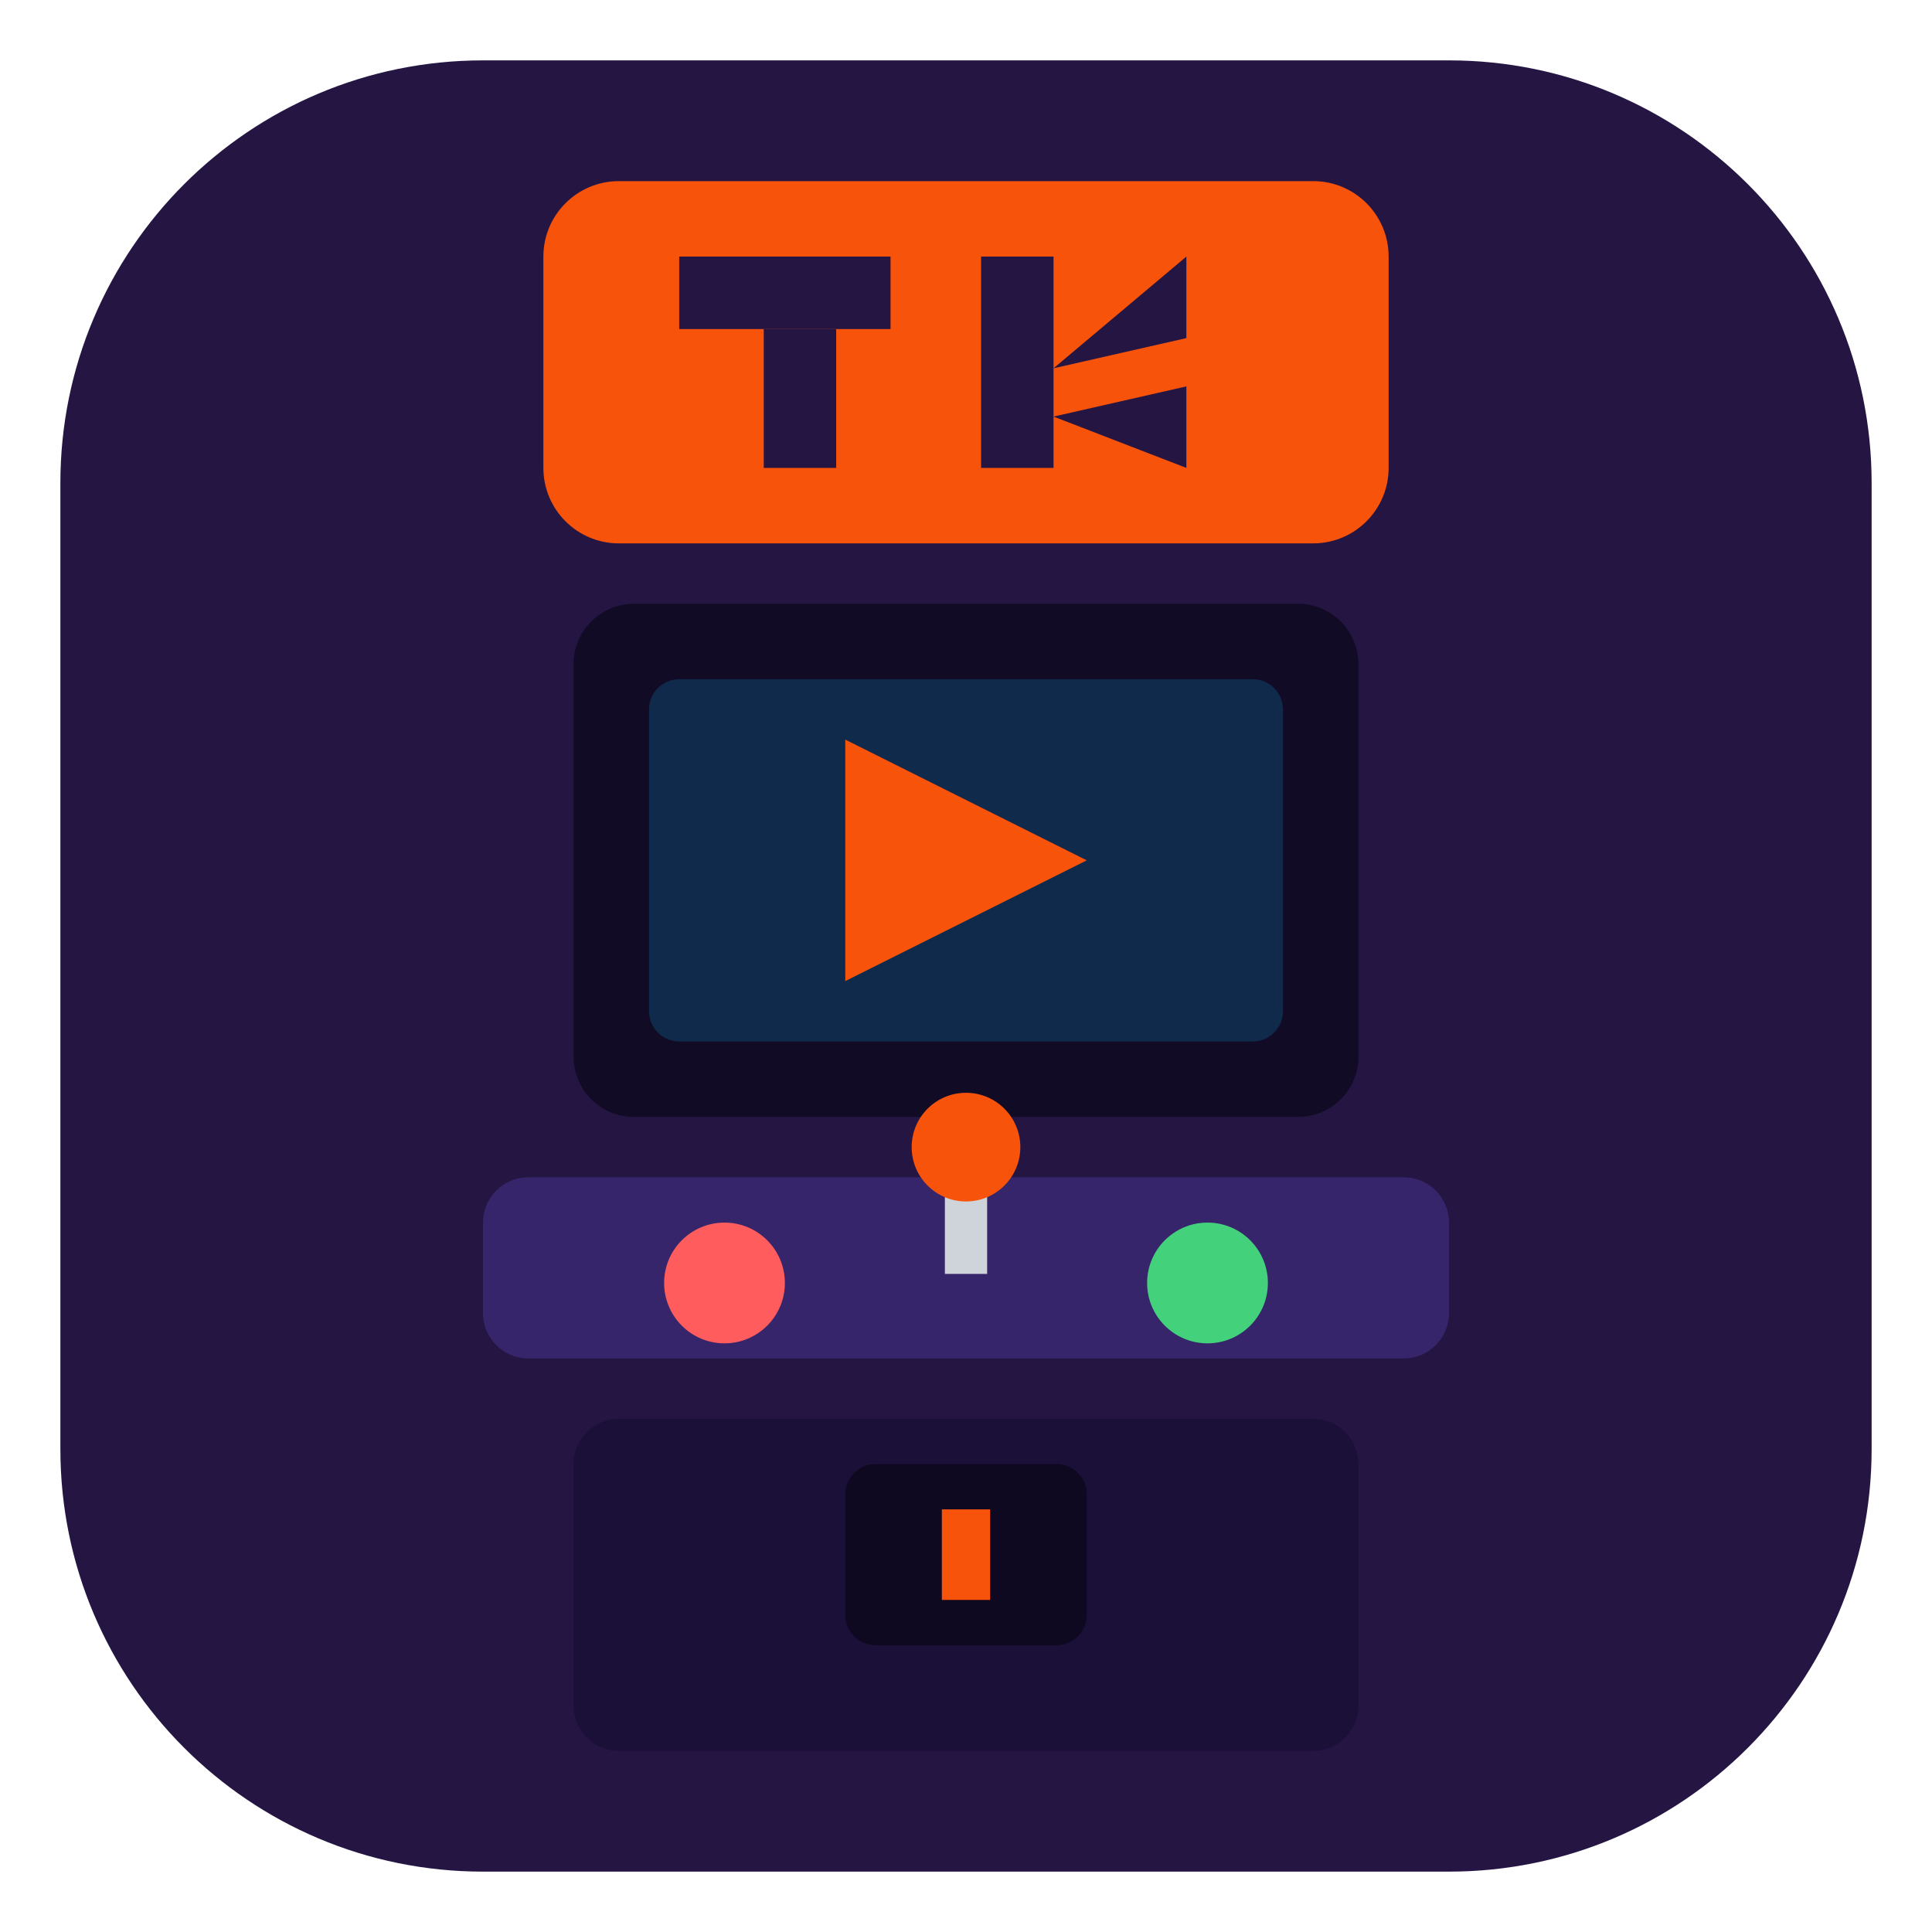
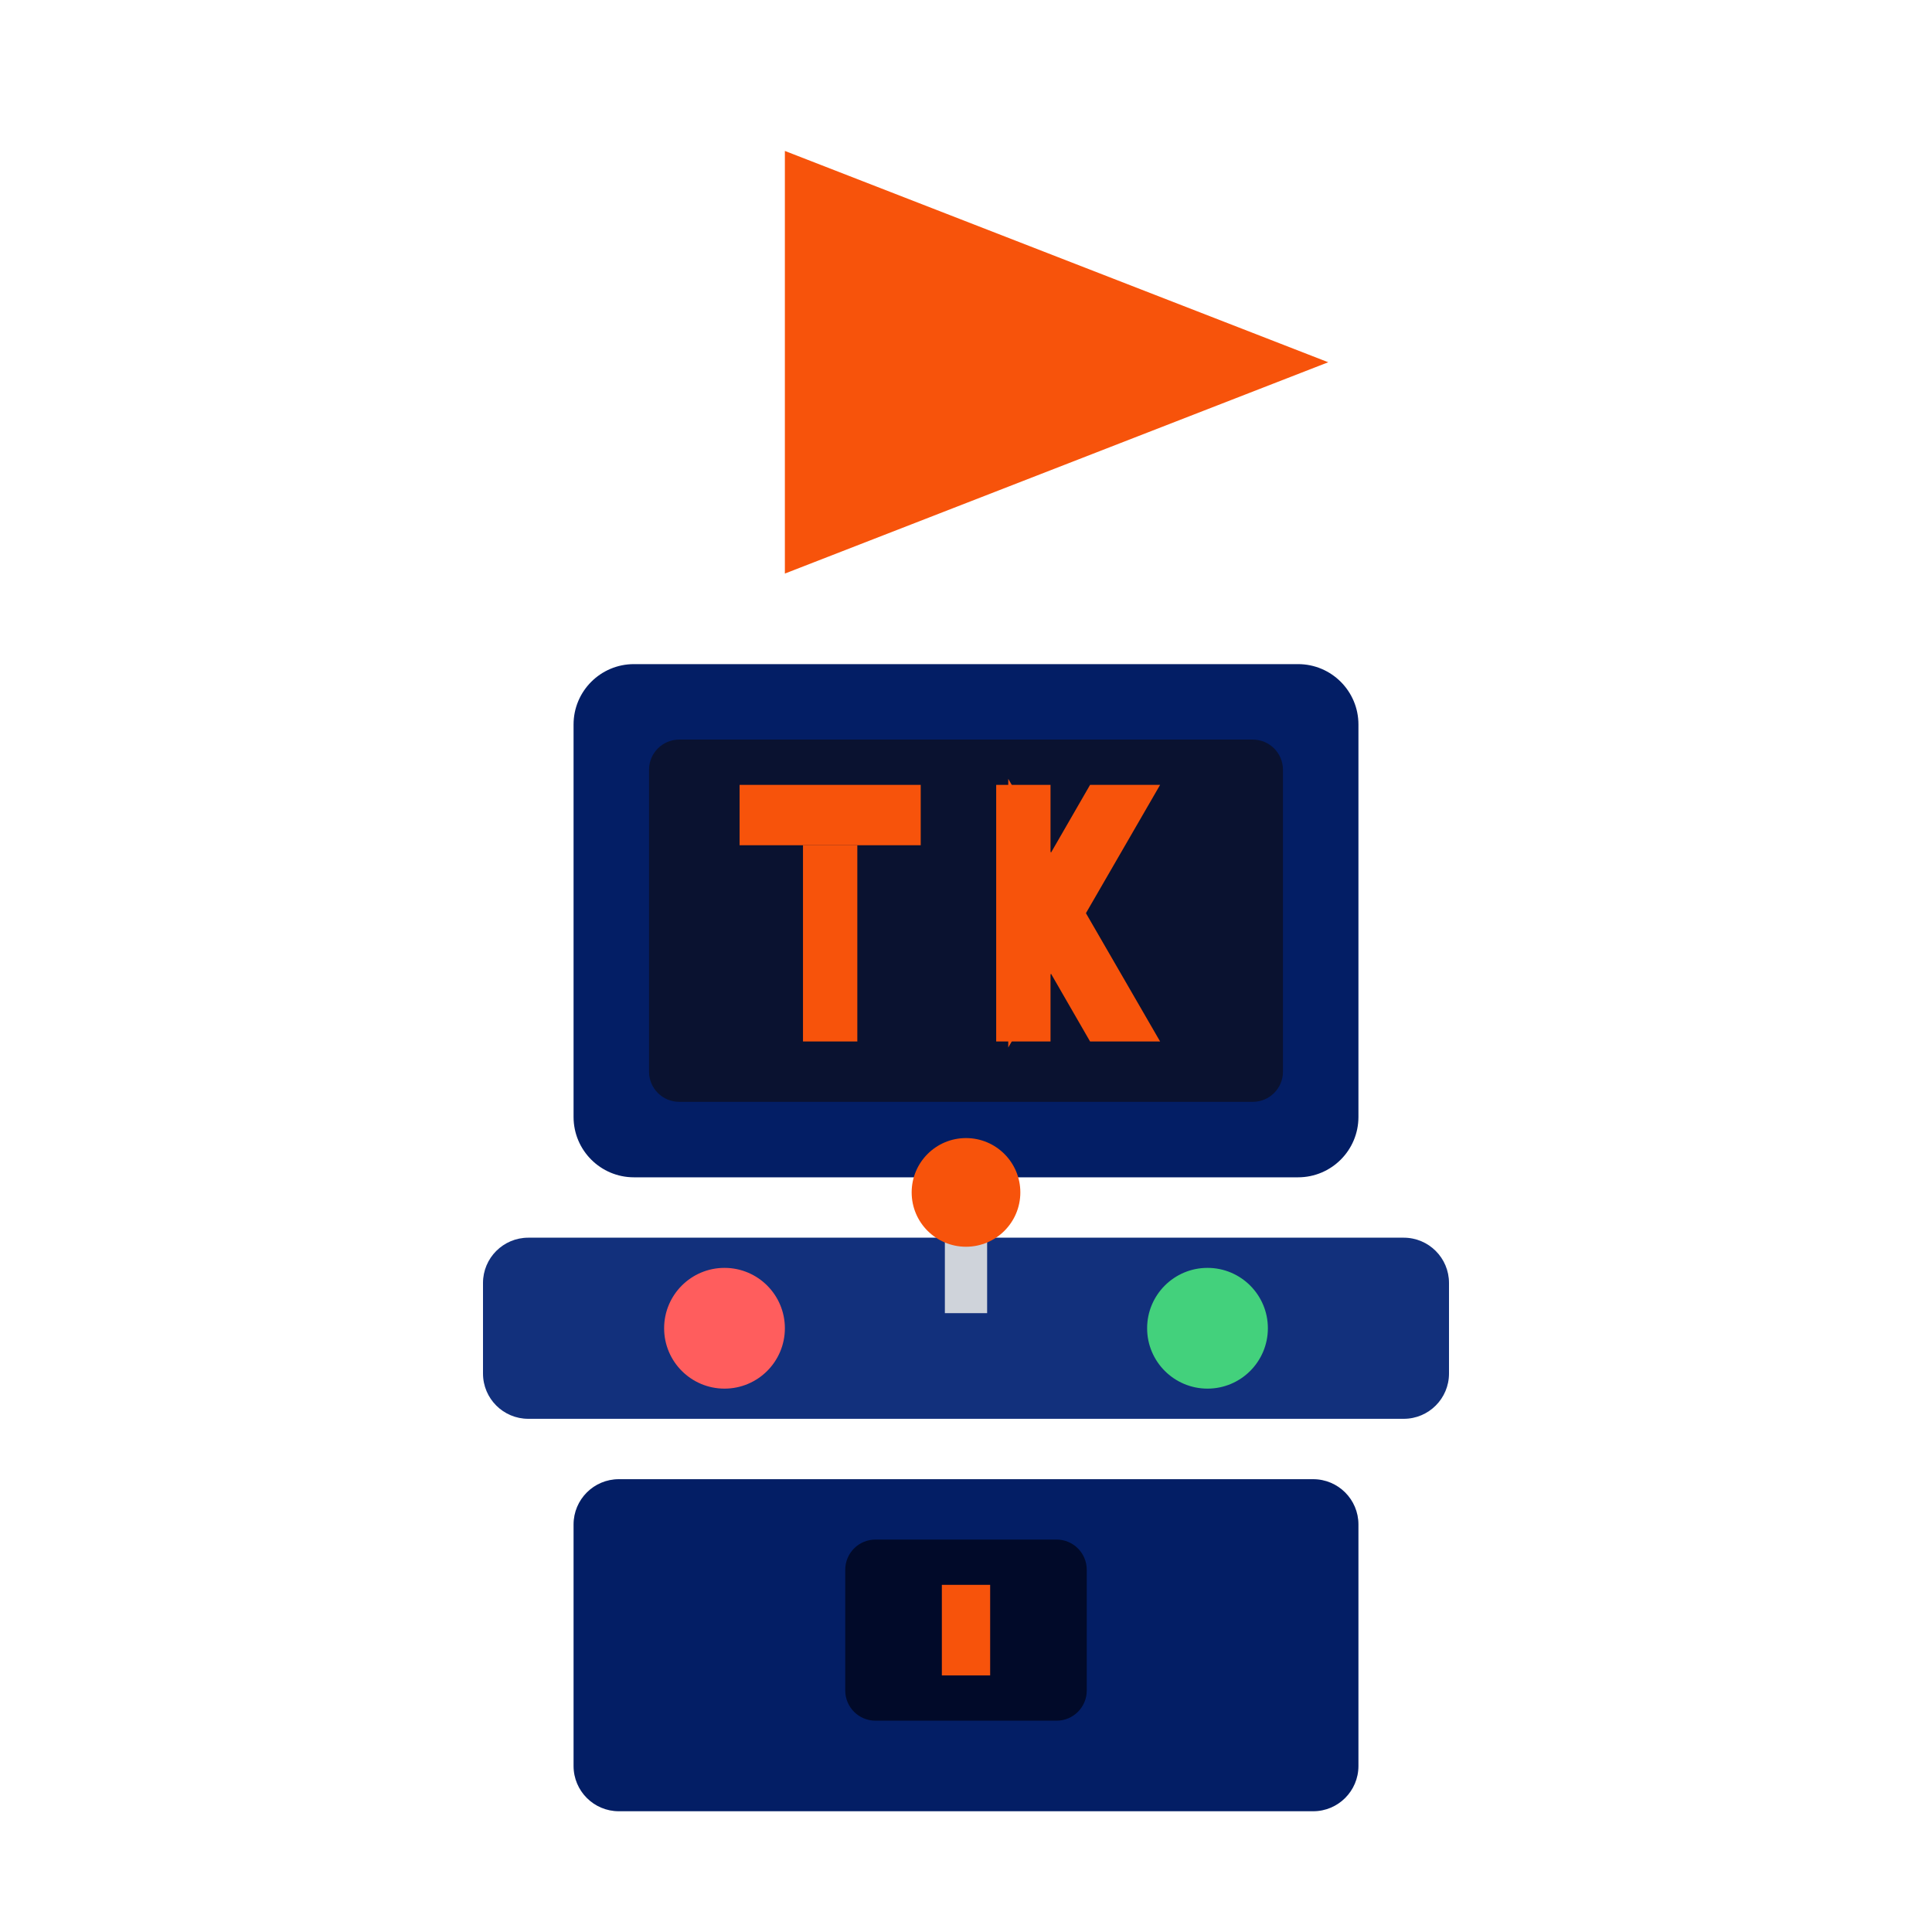
<svg xmlns="http://www.w3.org/2000/svg" viewBox="0 0 64 64">
-   <rect x="2" y="2" width="60" height="60" rx="14" fill="#241543" />
-   <rect x="18" y="6" width="28" height="12" rx="2.5" fill="#f7530b" />
-   <rect x="22.5" y="8.5" width="7" height="2.4" fill="#241543" />
-   <rect x="25.3" y="10.9" width="2.4" height="4.6" fill="#241543" />
-   <rect x="32.5" y="8.5" width="2.4" height="7" fill="#241543" />
-   <polygon points="34.9,12.2 39.3,8.5 39.3,11.2" fill="#241543" />
-   <polygon points="34.9,13.8 39.3,15.5 39.3,12.8" fill="#241543" />
-   <rect x="19" y="20" width="26" height="17" rx="2" fill="#120b26" />
-   <rect x="21.5" y="22.5" width="21" height="12" rx="1" fill="#0f2a4a" />
-   <path d="M28 24.5 L28 32.5 L36 28.5 Z" fill="#f7530b" />
-   <rect x="16" y="39" width="32" height="6" rx="1.5" fill="#37256b" />
-   <circle cx="24" cy="42.5" r="2" fill="#ff5d5d" />
-   <circle cx="40" cy="42.5" r="2" fill="#43d17c" />
-   <rect x="31.3" y="38.8" width="1.4" height="3.4" fill="#cfd3da" />
-   <circle cx="32" cy="38" r="1.8" fill="#f7530b" />
-   <rect x="19" y="47" width="26" height="11" rx="1.5" fill="#1b1038" />
-   <rect x="28" y="48.5" width="8" height="6" rx="1" fill="#0e0820" />
-   <rect x="31.2" y="50" width="1.6" height="3" fill="#f7530b" />
+   <polygon points="26,5 26,19 44,12" fill="#f7530b" />
+   <rect x="19" y="22" width="26" height="17" rx="2" fill="#031e65" />
+   <rect x="21.5" y="24.5" width="21" height="12" rx="1" fill="#0a1230" />
+   <rect x="24.5" y="26" width="6" height="2" fill="#f7530b" />
+   <rect x="26.6" y="28" width="1.8" height="6.5" fill="#f7530b" />
+   <rect x="33" y="26" width="1.8" height="8.5" fill="#f7530b" />
+   <polygon points="33.4,30.7 36.11,26 38.43,26 33.4,34.7" fill="#f7530b" />
+   <polygon points="33.4,29.8 36.11,34.5 38.43,34.5 33.4,25.8" fill="#f7530b" />
+   <rect x="16" y="41" width="32" height="6" rx="1.5" fill="#12307c" />
+   <circle cx="24" cy="44" r="2" fill="#ff5d5d" />
+   <circle cx="40" cy="44" r="2" fill="#43d17c" />
+   <rect x="31.3" y="40.3" width="1.4" height="3.2" fill="#cfd3da" />
+   <circle cx="32" cy="39.5" r="1.8" fill="#f7530b" />
+   <rect x="19" y="49" width="26" height="11" rx="1.5" fill="#031e65" />
+   <rect x="28" y="51" width="8" height="6" rx="1" fill="#010a29" />
+   <rect x="31.2" y="52.5" width="1.6" height="3" fill="#f7530b" />
</svg>
